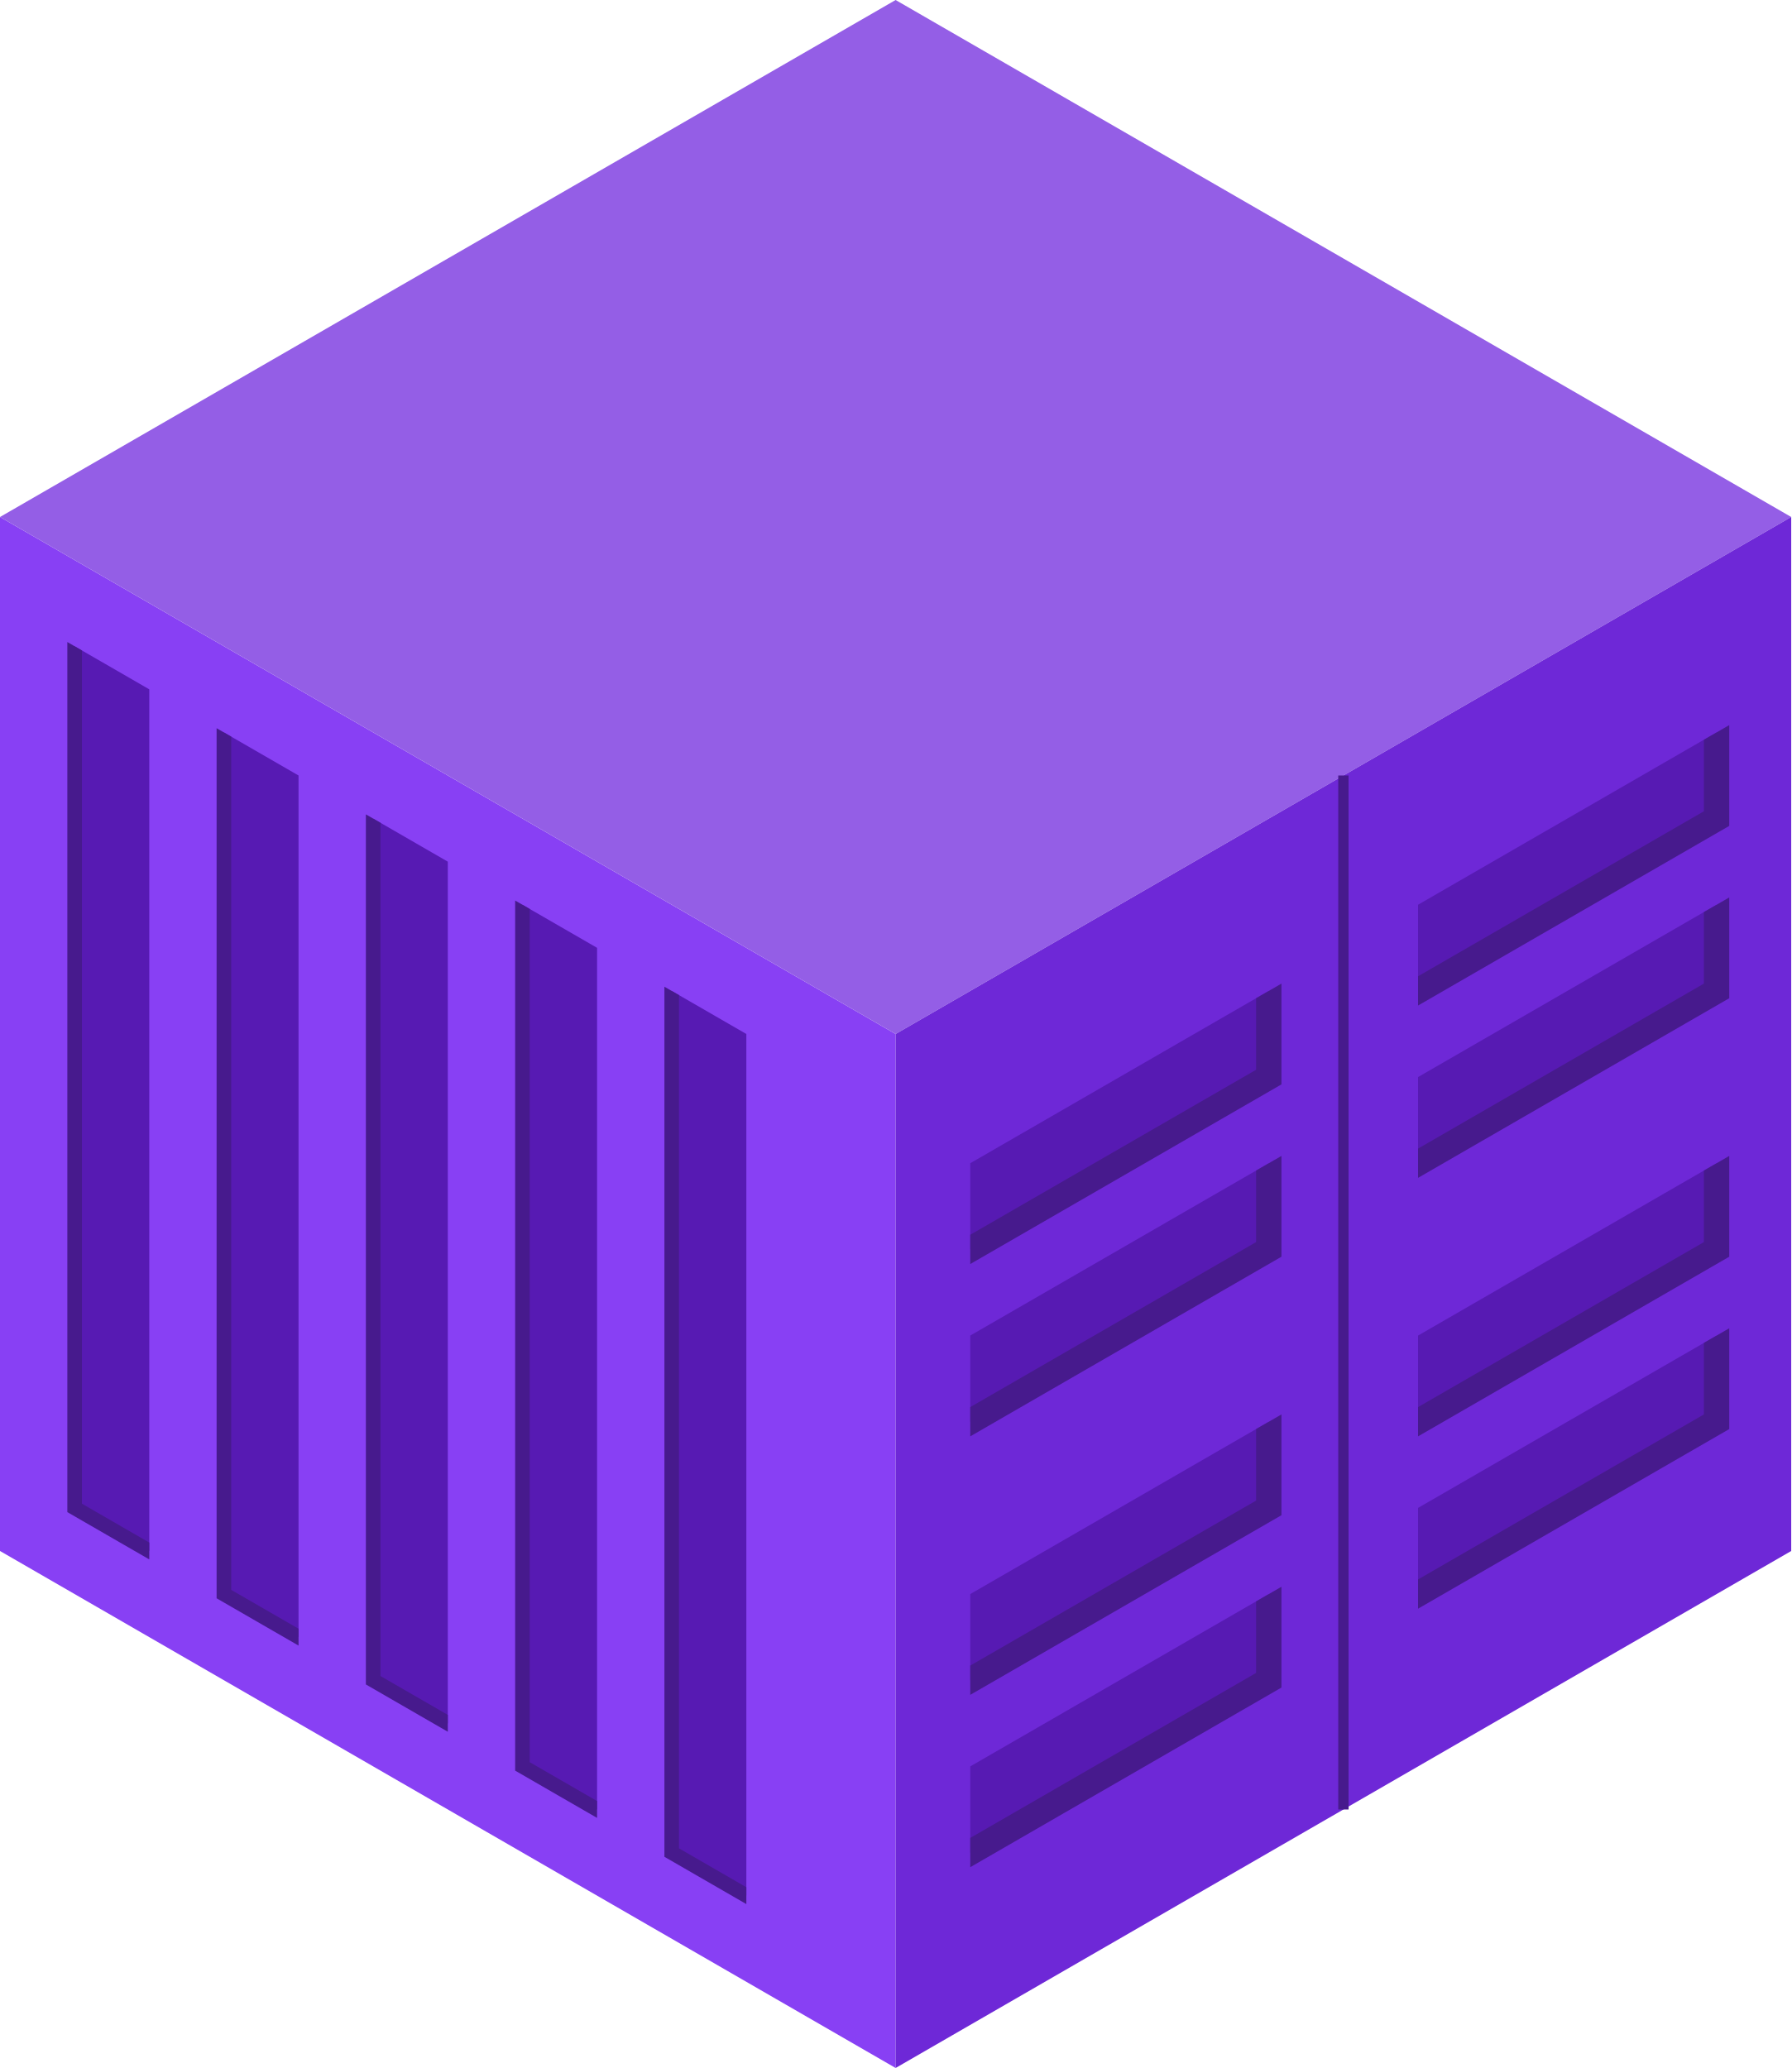
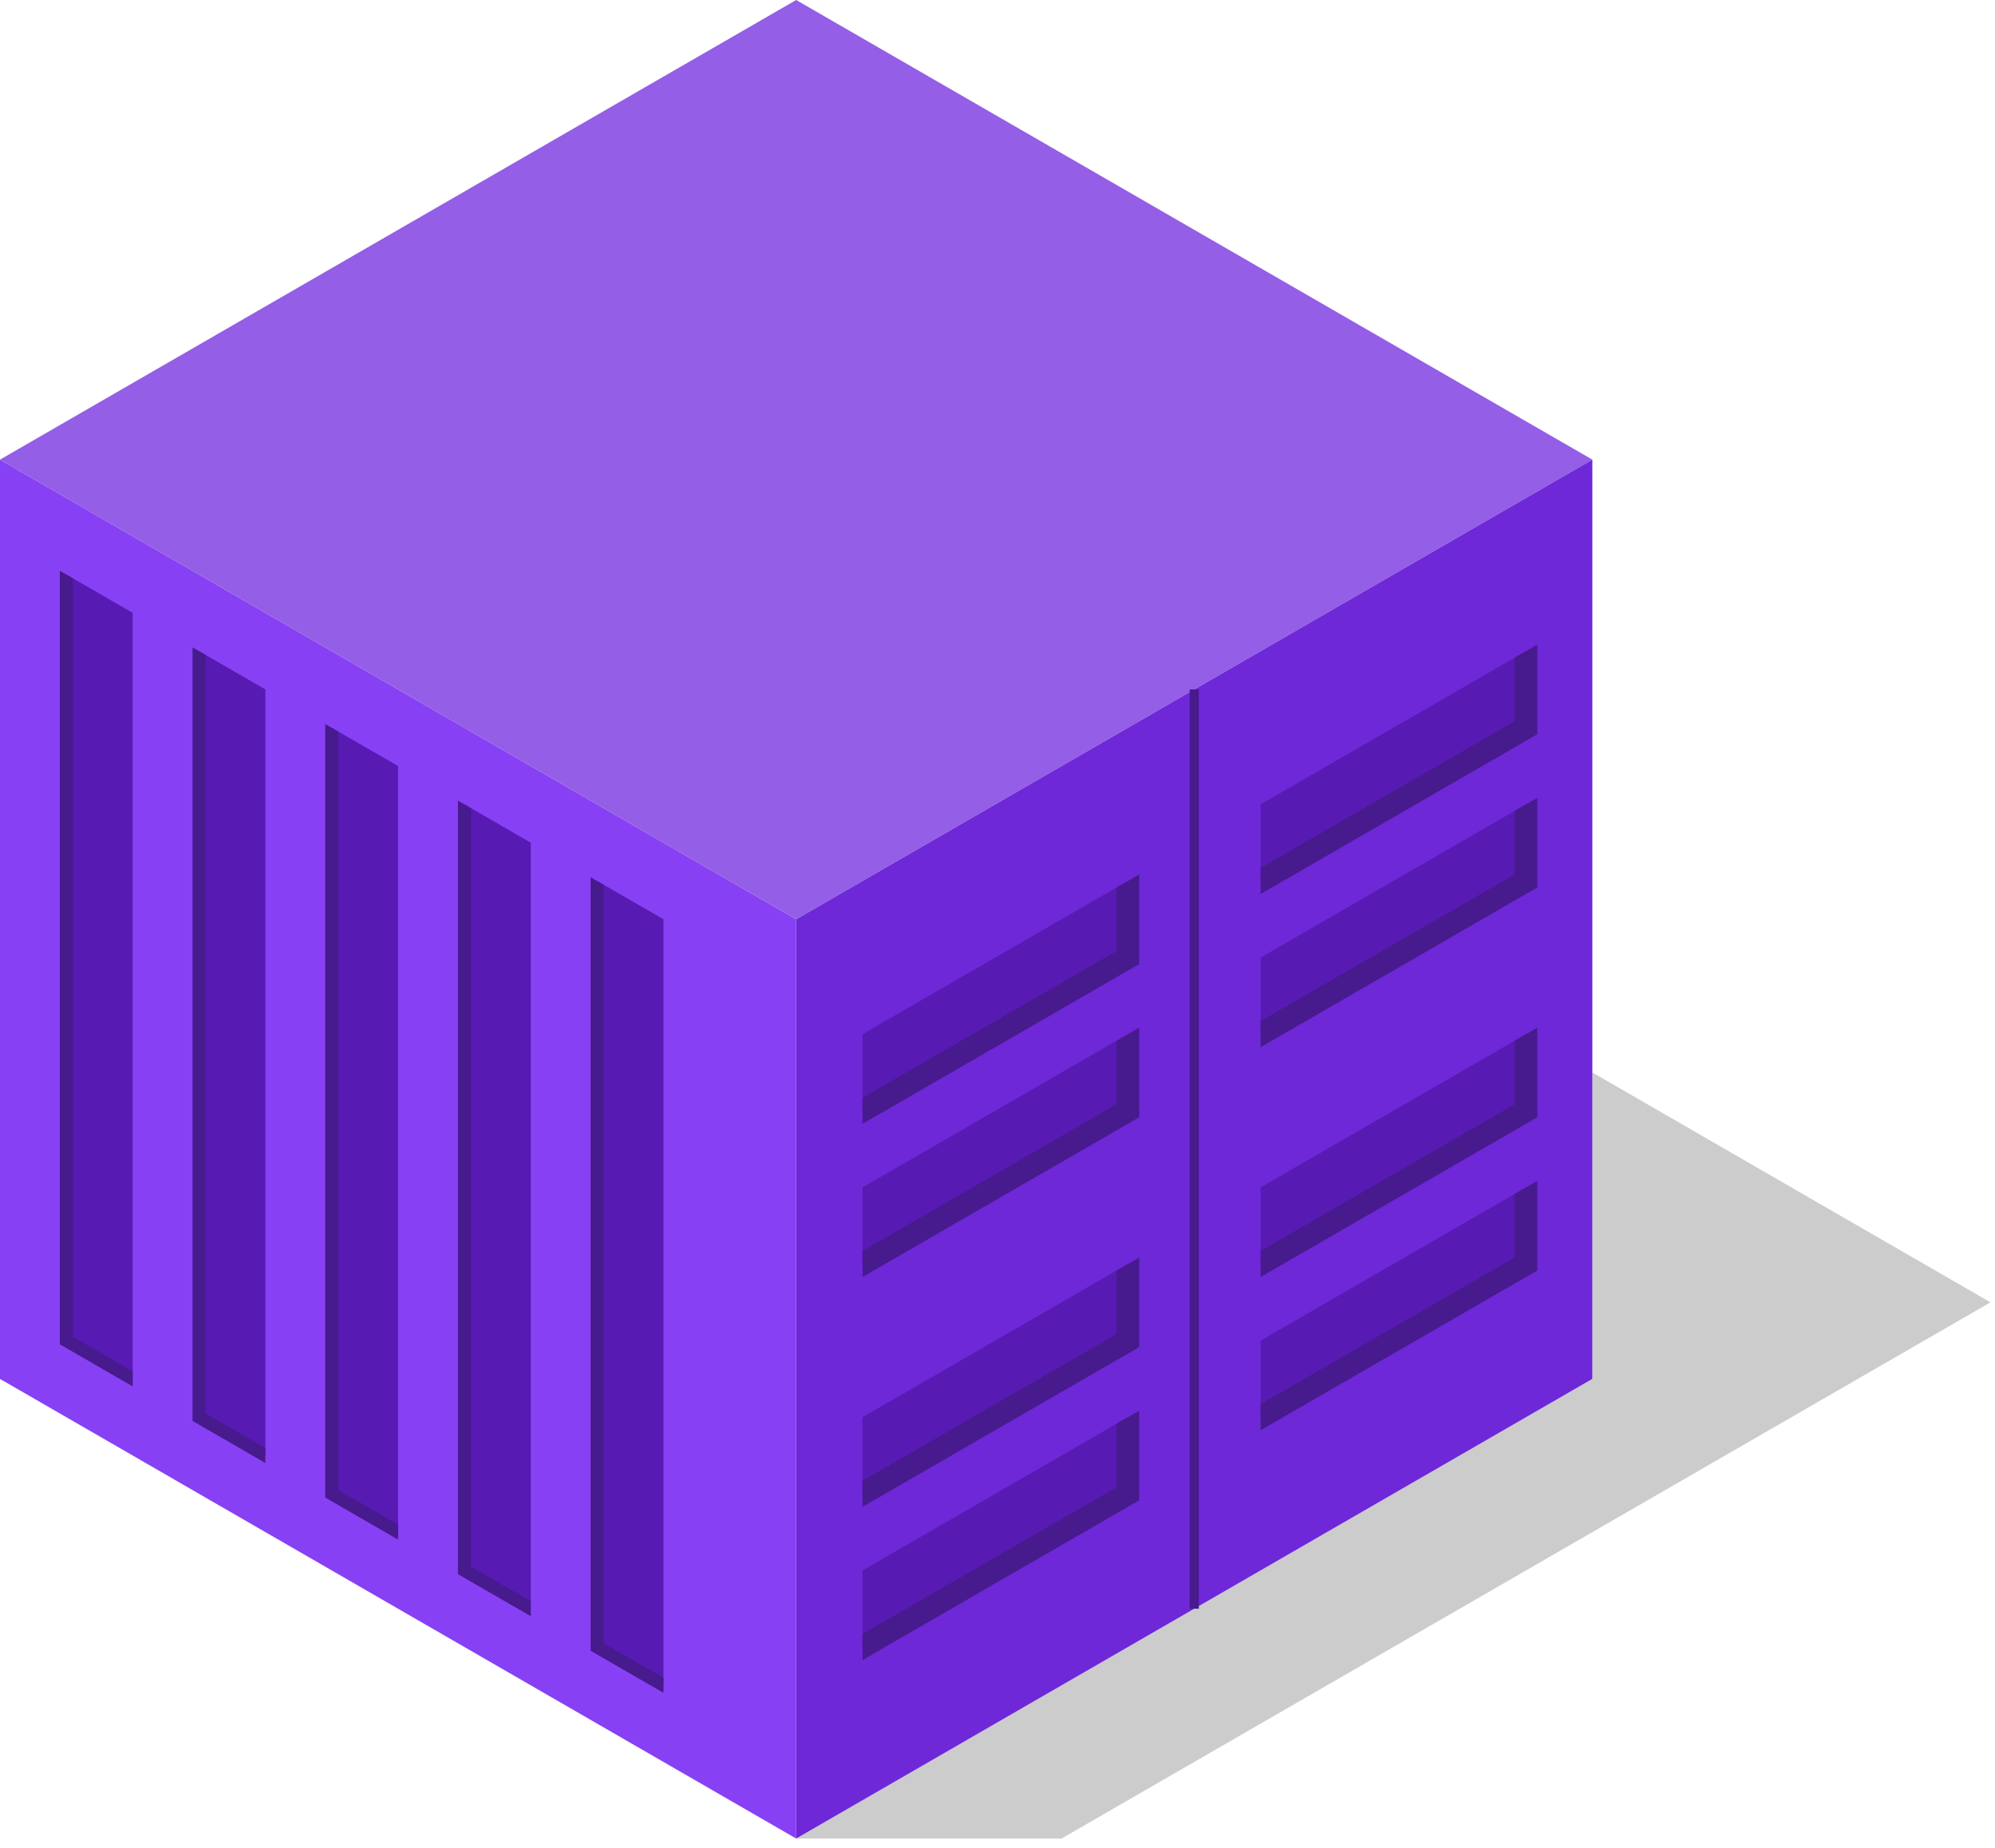
- <svg xmlns="http://www.w3.org/2000/svg" width="45.827mm" height="52.917mm" viewBox="0 0 45.827 52.917" version="1.1" id="svg8">
-   <defs id="defs2" />
-   <g id="layer1" transform="translate(-9.427965,26.54765)">
-     <g id="g8153" transform="matrix(0.2645833,0,0,0.2645833,-209.7531,-271.2872)">
-       <g transform="translate(1131.51,760)" id="g5433">
-         <g transform="translate(0,317.48)" id="path4950">
-           <path id="path8062" style="fill:#8840f4;fill-rule:nonzero" d="m -303.109,-102.48 v 100 l 86.603,50 v -100 z" />
-         </g>
-         <g transform="translate(0,317.48)" id="path4952">
-           <path id="path8065" style="fill:#945ee6;fill-rule:nonzero" d="m -259.808,-127.48 43.302,-25 86.602,50 -86.602,50 -86.603,-50 z" />
-         </g>
-         <g transform="translate(0,317.48)" id="path4954">
-           <path id="path8068" style="fill:#6e28d7;fill-rule:nonzero" d="m -129.904,-102.48 v 100 l -86.602,50 v -100 z" />
-         </g>
-         <g transform="matrix(0.866025,0.5,0,1,-38.8685,462.54)" id="path4956">
-           <rect id="rect8071" style="fill:#571ab3;fill-rule:nonzero" height="83.333" width="8.333" y="-86.647" x="-296.785" />
-         </g>
-         <g transform="matrix(0.866025,0.5,0,1,-24.4347,470.873)" id="path49561">
-           <rect id="rect8074" style="fill:#571ab3;fill-rule:nonzero" height="83.333" width="8.333" y="-86.647" x="-296.785" />
-         </g>
-         <g transform="matrix(0.866025,0.5,0,1,-10.001,479.206)" id="path49562">
-           <rect id="rect8077" style="fill:#571ab3;fill-rule:nonzero" height="83.333" width="8.333" y="-86.647" x="-296.785" />
-         </g>
-         <g transform="matrix(0.866025,0.5,0,1,4.43277,487.54)" id="path49563">
-           <rect id="rect8080" style="fill:#571ab3;fill-rule:nonzero" height="83.333" width="8.333" y="-86.647" x="-296.785" />
-         </g>
-         <g transform="matrix(0.866025,0.5,0,1,18.8665,495.873)" id="path49564">
-           <rect id="rect8083" style="fill:#571ab3;fill-rule:nonzero" height="83.333" width="8.333" y="-86.647" x="-296.785" />
-         </g>
-         <g transform="matrix(0.866025,0.5,0,1,-39.0619,463.261)" id="path4958">
-           <path id="path8086" style="fill:none;fill-rule:nonzero;stroke:#471a8d;stroke-width:1.63px" d="m -296.562,-87.48 v 83.333 h 8.334" />
-         </g>
-         <g transform="matrix(0.866025,0.5,0,1,-24.6281,471.595)" id="path49581">
-           <path id="path8089" style="fill:none;fill-rule:nonzero;stroke:#471a8d;stroke-width:1.63px" d="m -296.562,-87.48 v 83.333 h 8.334" />
-         </g>
-         <g transform="matrix(0.866025,0.5,0,1,-10.1943,479.928)" id="path49582">
-           <path id="path8092" style="fill:none;fill-rule:nonzero;stroke:#471a8d;stroke-width:1.63px" d="m -296.562,-87.48 v 83.333 h 8.334" />
-         </g>
-         <g transform="matrix(0.866025,0.5,0,1,4.23939,488.261)" id="path49583">
-           <path id="path8095" style="fill:none;fill-rule:nonzero;stroke:#471a8d;stroke-width:1.63px" d="m -296.562,-87.48 v 83.333 h 8.334" />
-         </g>
-         <g transform="matrix(0.866025,0.5,0,1,18.6731,496.595)" id="path49584">
-           <path id="path8098" style="fill:none;fill-rule:nonzero;stroke:#471a8d;stroke-width:1.63px" d="m -296.562,-87.48 v 83.333 h 8.334" />
-         </g>
-         <g transform="translate(0,317.48)" id="path4988">
-           <path id="path8101" style="fill:none;fill-rule:nonzero;stroke:#471a8d;stroke-width:1px" d="m -173.205,-77.48 v 100" />
-         </g>
-         <g transform="matrix(0.866025,-0.5,0,1,-20.3044,241.703)" id="path5062">
-           <path id="path8104" style="fill:#571ab3;fill-rule:nonzero" d="m -168.221,-73.314 h 33.333 v 8.334 h -33.333 z" />
-         </g>
-         <g transform="matrix(0.866025,-0.5,0,1,-20.3044,258.37)" id="path50621">
-           <path id="path8107" style="fill:#571ab3;fill-rule:nonzero" d="m -168.221,-73.314 h 33.333 v 8.334 h -33.333 z" />
-         </g>
-         <g transform="matrix(0.866025,-0.5,0,1,-20.3044,283.37)" id="path50622">
-           <path id="path8110" style="fill:#571ab3;fill-rule:nonzero" d="m -168.221,-73.314 h 33.333 v 8.334 h -33.333 z" />
-         </g>
-         <g transform="matrix(0.866025,-0.5,0,1,-20.3044,300.037)" id="path50623">
-           <path id="path8113" style="fill:#571ab3;fill-rule:nonzero" d="m -168.221,-73.314 h 33.333 v 8.334 h -33.333 z" />
-         </g>
-         <g transform="matrix(0.866025,-0.5,0,1,-63.6057,325.037)" id="path50624">
-           <path id="path8116" style="fill:#571ab3;fill-rule:nonzero" d="m -168.221,-73.314 h 33.333 v 8.334 h -33.333 z" />
-         </g>
-         <g transform="matrix(0.866025,-0.5,0,1,-63.6057,308.37)" id="path50625">
-           <path id="path8119" style="fill:#571ab3;fill-rule:nonzero" d="m -168.221,-73.314 h 33.333 v 8.334 h -33.333 z" />
-         </g>
-         <g transform="matrix(0.866025,-0.5,0,1,-63.6057,283.37)" id="path50626">
-           <path id="path8122" style="fill:#571ab3;fill-rule:nonzero" d="m -168.221,-73.314 h 33.333 v 8.334 h -33.333 z" />
-         </g>
-         <g transform="matrix(0.866025,-0.5,0,1,-63.6057,266.703)" id="path50627">
-           <path id="path8125" style="fill:#571ab3;fill-rule:nonzero" d="m -168.221,-73.314 h 33.333 v 8.334 h -33.333 z" />
-         </g>
-         <g transform="matrix(0.866025,-0.5,0,1,-20.3044,250.037)" id="path5064">
-           <path id="path8128" style="fill:none;fill-rule:nonzero;stroke:#471a8d;stroke-width:2.83px" d="m -134.888,-81.647 v 8.333 h -33.333" />
-         </g>
-         <g transform="matrix(0.866025,-0.5,0,1,-20.3044,266.703)" id="path50641">
-           <path id="path8131" style="fill:none;fill-rule:nonzero;stroke:#471a8d;stroke-width:2.83px" d="m -134.888,-81.647 v 8.333 h -33.333" />
-         </g>
-         <g transform="matrix(0.866025,-0.5,0,1,-20.3044,291.703)" id="path50642">
-           <path id="path8134" style="fill:none;fill-rule:nonzero;stroke:#471a8d;stroke-width:2.83px" d="m -134.888,-81.647 v 8.333 h -33.333" />
-         </g>
-         <g transform="matrix(0.866025,-0.5,0,1,-20.3044,308.37)" id="path50643">
-           <path id="path8137" style="fill:none;fill-rule:nonzero;stroke:#471a8d;stroke-width:2.83px" d="m -134.888,-81.647 v 8.333 h -33.333" />
-         </g>
-         <g transform="matrix(0.866025,-0.5,0,1,-63.6057,333.37)" id="path50644">
-           <path id="path8140" style="fill:none;fill-rule:nonzero;stroke:#471a8d;stroke-width:2.83px" d="m -134.888,-81.647 v 8.333 h -33.333" />
-         </g>
-         <g transform="matrix(0.866025,-0.5,0,1,-63.6057,316.703)" id="path50645">
-           <path id="path8143" style="fill:none;fill-rule:nonzero;stroke:#471a8d;stroke-width:2.83px" d="m -134.888,-81.647 v 8.333 h -33.333" />
-         </g>
-         <g transform="matrix(0.866025,-0.5,0,1,-63.6057,291.703)" id="path50646">
-           <path id="path8146" style="fill:none;fill-rule:nonzero;stroke:#471a8d;stroke-width:2.83px" d="m -134.888,-81.647 v 8.333 h -33.333" />
-         </g>
-         <g transform="matrix(0.866025,-0.5,0,1,-63.6057,275.037)" id="path50647">
-           <path id="path8149" style="fill:none;fill-rule:nonzero;stroke:#471a8d;stroke-width:2.83px" d="m -134.888,-81.647 v 8.333 h -33.333" />
-         </g>
+ <svg xmlns="http://www.w3.org/2000/svg" width="100%" height="100%" viewBox="0 0 217 201" version="1.1" xml:space="preserve" style="fill-rule:evenodd;clip-rule:evenodd;">
+   <g transform="matrix(1,0,0,1,-779.423,-550)">
+     <g id="Container-grape" transform="matrix(1,0,0,1,1082.53,385)">
+       <g transform="matrix(1,0,0,1,-2128.98,-1247.47)">
+         <path d="M1912.47,1612.47L1941.34,1612.47L2042.38,1554.14L1999.08,1529.14L1999.08,1562.47L1912.47,1612.47Z" style="fill-opacity:0.2;" />
+       </g>
+       <g id="path4950" transform="matrix(1,0,0,1,0,317.48)">
+         <path d="M-303.109,-102.48L-303.109,-2.48L-216.506,47.52L-216.506,-52.48L-303.109,-102.48Z" style="fill:rgb(136,64,244);fill-rule:nonzero;" />
+       </g>
+       <g id="path4952" transform="matrix(1,0,0,1,0,317.48)">
+         <path d="M-259.808,-127.48L-216.506,-152.48L-129.904,-102.48L-216.506,-52.48L-303.109,-102.48L-259.808,-127.48Z" style="fill:rgb(148,94,230);fill-rule:nonzero;" />
+       </g>
+       <g id="path4954" transform="matrix(1,0,0,1,0,317.48)">
+         <path d="M-129.904,-102.48L-129.904,-2.48L-216.506,47.52L-216.506,-52.48L-129.904,-102.48Z" style="fill:rgb(110,40,215);fill-rule:nonzero;" />
+       </g>
+       <g id="path4956" transform="matrix(0.866025,0.5,-4.80741e-17,1,-38.8685,462.54)">
+         <rect x="-296.785" y="-86.647" width="8.333" height="83.333" style="fill:rgb(87,26,179);fill-rule:nonzero;" />
+       </g>
+       <g id="path49561" transform="matrix(0.866025,0.5,-4.80741e-17,1,-24.4347,470.873)">
+         <rect x="-296.785" y="-86.647" width="8.333" height="83.333" style="fill:rgb(87,26,179);fill-rule:nonzero;" />
+       </g>
+       <g id="path49562" transform="matrix(0.866025,0.5,-4.80741e-17,1,-10.001,479.206)">
+         <rect x="-296.785" y="-86.647" width="8.333" height="83.333" style="fill:rgb(87,26,179);fill-rule:nonzero;" />
+       </g>
+       <g id="path49563" transform="matrix(0.866025,0.5,-4.80741e-17,1,4.43277,487.54)">
+         <rect x="-296.785" y="-86.647" width="8.333" height="83.333" style="fill:rgb(87,26,179);fill-rule:nonzero;" />
+       </g>
+       <g id="path49564" transform="matrix(0.866025,0.5,-4.80741e-17,1,18.8665,495.873)">
+         <rect x="-296.785" y="-86.647" width="8.333" height="83.333" style="fill:rgb(87,26,179);fill-rule:nonzero;" />
+       </g>
+       <g id="path4958" transform="matrix(0.866025,0.5,-4.80741e-17,1,-39.0619,463.261)">
+         <path d="M-296.562,-87.48L-296.562,-4.147L-288.228,-4.147" style="fill:none;fill-rule:nonzero;stroke:rgb(71,26,141);stroke-width:1.63px;" />
+       </g>
+       <g id="path49581" transform="matrix(0.866025,0.5,-4.80741e-17,1,-24.6281,471.595)">
+         <path d="M-296.562,-87.48L-296.562,-4.147L-288.228,-4.147" style="fill:none;fill-rule:nonzero;stroke:rgb(71,26,141);stroke-width:1.63px;" />
+       </g>
+       <g id="path49582" transform="matrix(0.866025,0.5,-4.80741e-17,1,-10.1943,479.928)">
+         <path d="M-296.562,-87.48L-296.562,-4.147L-288.228,-4.147" style="fill:none;fill-rule:nonzero;stroke:rgb(71,26,141);stroke-width:1.63px;" />
+       </g>
+       <g id="path49583" transform="matrix(0.866025,0.5,-4.80741e-17,1,4.23939,488.261)">
+         <path d="M-296.562,-87.48L-296.562,-4.147L-288.228,-4.147" style="fill:none;fill-rule:nonzero;stroke:rgb(71,26,141);stroke-width:1.63px;" />
+       </g>
+       <g id="path49584" transform="matrix(0.866025,0.5,-4.80741e-17,1,18.6731,496.595)">
+         <path d="M-296.562,-87.48L-296.562,-4.147L-288.228,-4.147" style="fill:none;fill-rule:nonzero;stroke:rgb(71,26,141);stroke-width:1.63px;" />
+       </g>
+       <g id="path4988" transform="matrix(1,0,0,1,0,317.48)">
+         <path d="M-173.205,-77.48L-173.205,22.52" style="fill:none;fill-rule:nonzero;stroke:rgb(71,26,141);stroke-width:1px;" />
+       </g>
+       <g id="path5062" transform="matrix(0.866025,-0.5,4.80741e-17,1,-20.3044,241.703)">
+         <path d="M-168.221,-73.314L-134.888,-73.314L-134.888,-64.98L-168.221,-64.98L-168.221,-73.314Z" style="fill:rgb(87,26,179);fill-rule:nonzero;" />
+       </g>
+       <g id="path50621" transform="matrix(0.866025,-0.5,4.80741e-17,1,-20.3044,258.37)">
+         <path d="M-168.221,-73.314L-134.888,-73.314L-134.888,-64.98L-168.221,-64.98L-168.221,-73.314Z" style="fill:rgb(87,26,179);fill-rule:nonzero;" />
+       </g>
+       <g id="path50622" transform="matrix(0.866025,-0.5,4.80741e-17,1,-20.3044,283.37)">
+         <path d="M-168.221,-73.314L-134.888,-73.314L-134.888,-64.98L-168.221,-64.98L-168.221,-73.314Z" style="fill:rgb(87,26,179);fill-rule:nonzero;" />
+       </g>
+       <g id="path50623" transform="matrix(0.866025,-0.5,4.80741e-17,1,-20.3044,300.037)">
+         <path d="M-168.221,-73.314L-134.888,-73.314L-134.888,-64.98L-168.221,-64.98L-168.221,-73.314Z" style="fill:rgb(87,26,179);fill-rule:nonzero;" />
+       </g>
+       <g id="path50624" transform="matrix(0.866025,-0.5,4.80741e-17,1,-63.6057,325.037)">
+         <path d="M-168.221,-73.314L-134.888,-73.314L-134.888,-64.98L-168.221,-64.98L-168.221,-73.314Z" style="fill:rgb(87,26,179);fill-rule:nonzero;" />
+       </g>
+       <g id="path50625" transform="matrix(0.866025,-0.5,4.80741e-17,1,-63.6057,308.37)">
+         <path d="M-168.221,-73.314L-134.888,-73.314L-134.888,-64.98L-168.221,-64.98L-168.221,-73.314Z" style="fill:rgb(87,26,179);fill-rule:nonzero;" />
+       </g>
+       <g id="path50626" transform="matrix(0.866025,-0.5,4.80741e-17,1,-63.6057,283.37)">
+         <path d="M-168.221,-73.314L-134.888,-73.314L-134.888,-64.98L-168.221,-64.98L-168.221,-73.314Z" style="fill:rgb(87,26,179);fill-rule:nonzero;" />
+       </g>
+       <g id="path50627" transform="matrix(0.866025,-0.5,4.80741e-17,1,-63.6057,266.703)">
+         <path d="M-168.221,-73.314L-134.888,-73.314L-134.888,-64.98L-168.221,-64.98L-168.221,-73.314Z" style="fill:rgb(87,26,179);fill-rule:nonzero;" />
+       </g>
+       <g id="path5064" transform="matrix(0.866025,-0.5,4.80741e-17,1,-20.3044,250.037)">
+         <path d="M-134.888,-81.647L-134.888,-73.314L-168.221,-73.314" style="fill:none;fill-rule:nonzero;stroke:rgb(71,26,141);stroke-width:2.83px;" />
+       </g>
+       <g id="path50641" transform="matrix(0.866025,-0.5,4.80741e-17,1,-20.3044,266.703)">
+         <path d="M-134.888,-81.647L-134.888,-73.314L-168.221,-73.314" style="fill:none;fill-rule:nonzero;stroke:rgb(71,26,141);stroke-width:2.83px;" />
+       </g>
+       <g id="path50642" transform="matrix(0.866025,-0.5,4.80741e-17,1,-20.3044,291.703)">
+         <path d="M-134.888,-81.647L-134.888,-73.314L-168.221,-73.314" style="fill:none;fill-rule:nonzero;stroke:rgb(71,26,141);stroke-width:2.83px;" />
+       </g>
+       <g id="path50643" transform="matrix(0.866025,-0.5,4.80741e-17,1,-20.3044,308.37)">
+         <path d="M-134.888,-81.647L-134.888,-73.314L-168.221,-73.314" style="fill:none;fill-rule:nonzero;stroke:rgb(71,26,141);stroke-width:2.83px;" />
+       </g>
+       <g id="path50644" transform="matrix(0.866025,-0.5,4.80741e-17,1,-63.6057,333.37)">
+         <path d="M-134.888,-81.647L-134.888,-73.314L-168.221,-73.314" style="fill:none;fill-rule:nonzero;stroke:rgb(71,26,141);stroke-width:2.83px;" />
+       </g>
+       <g id="path50645" transform="matrix(0.866025,-0.5,4.80741e-17,1,-63.6057,316.703)">
+         <path d="M-134.888,-81.647L-134.888,-73.314L-168.221,-73.314" style="fill:none;fill-rule:nonzero;stroke:rgb(71,26,141);stroke-width:2.83px;" />
+       </g>
+       <g id="path50646" transform="matrix(0.866025,-0.5,4.80741e-17,1,-63.6057,291.703)">
+         <path d="M-134.888,-81.647L-134.888,-73.314L-168.221,-73.314" style="fill:none;fill-rule:nonzero;stroke:rgb(71,26,141);stroke-width:2.83px;" />
+       </g>
+       <g id="path50647" transform="matrix(0.866025,-0.5,4.80741e-17,1,-63.6057,275.037)">
+         <path d="M-134.888,-81.647L-134.888,-73.314L-168.221,-73.314" style="fill:none;fill-rule:nonzero;stroke:rgb(71,26,141);stroke-width:2.83px;" />
      </g>
    </g>
  </g>
</svg>
